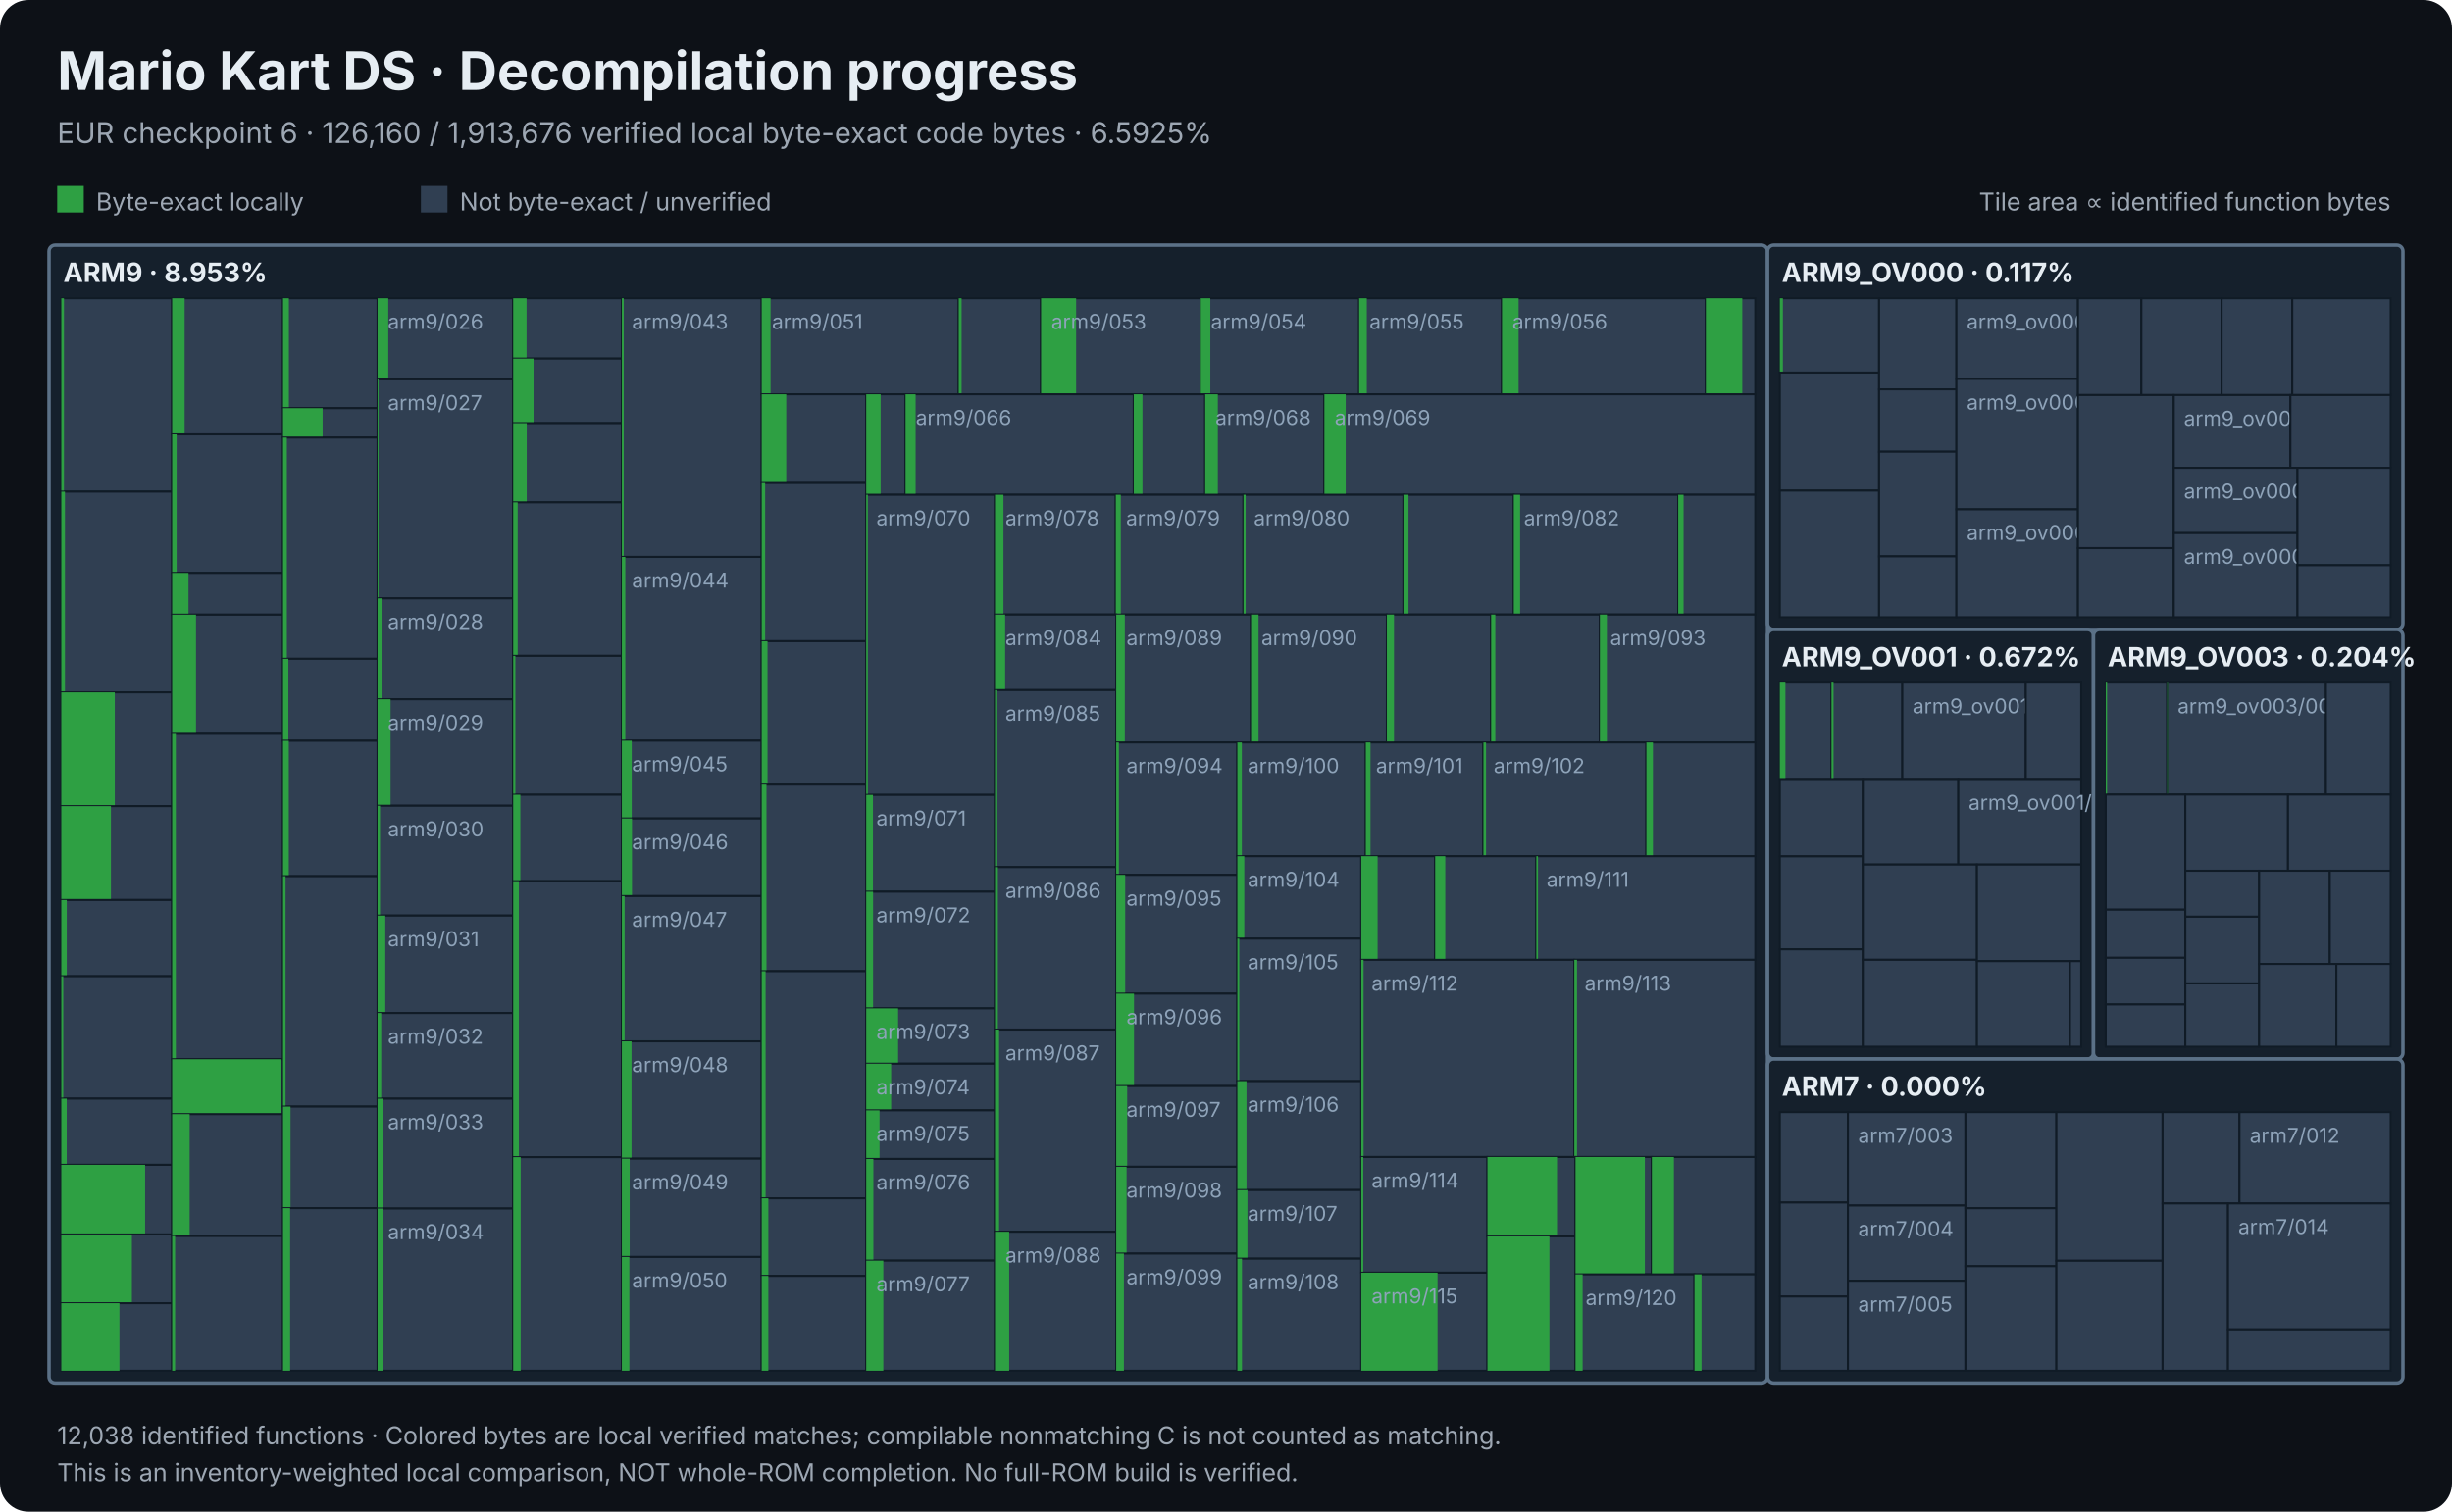
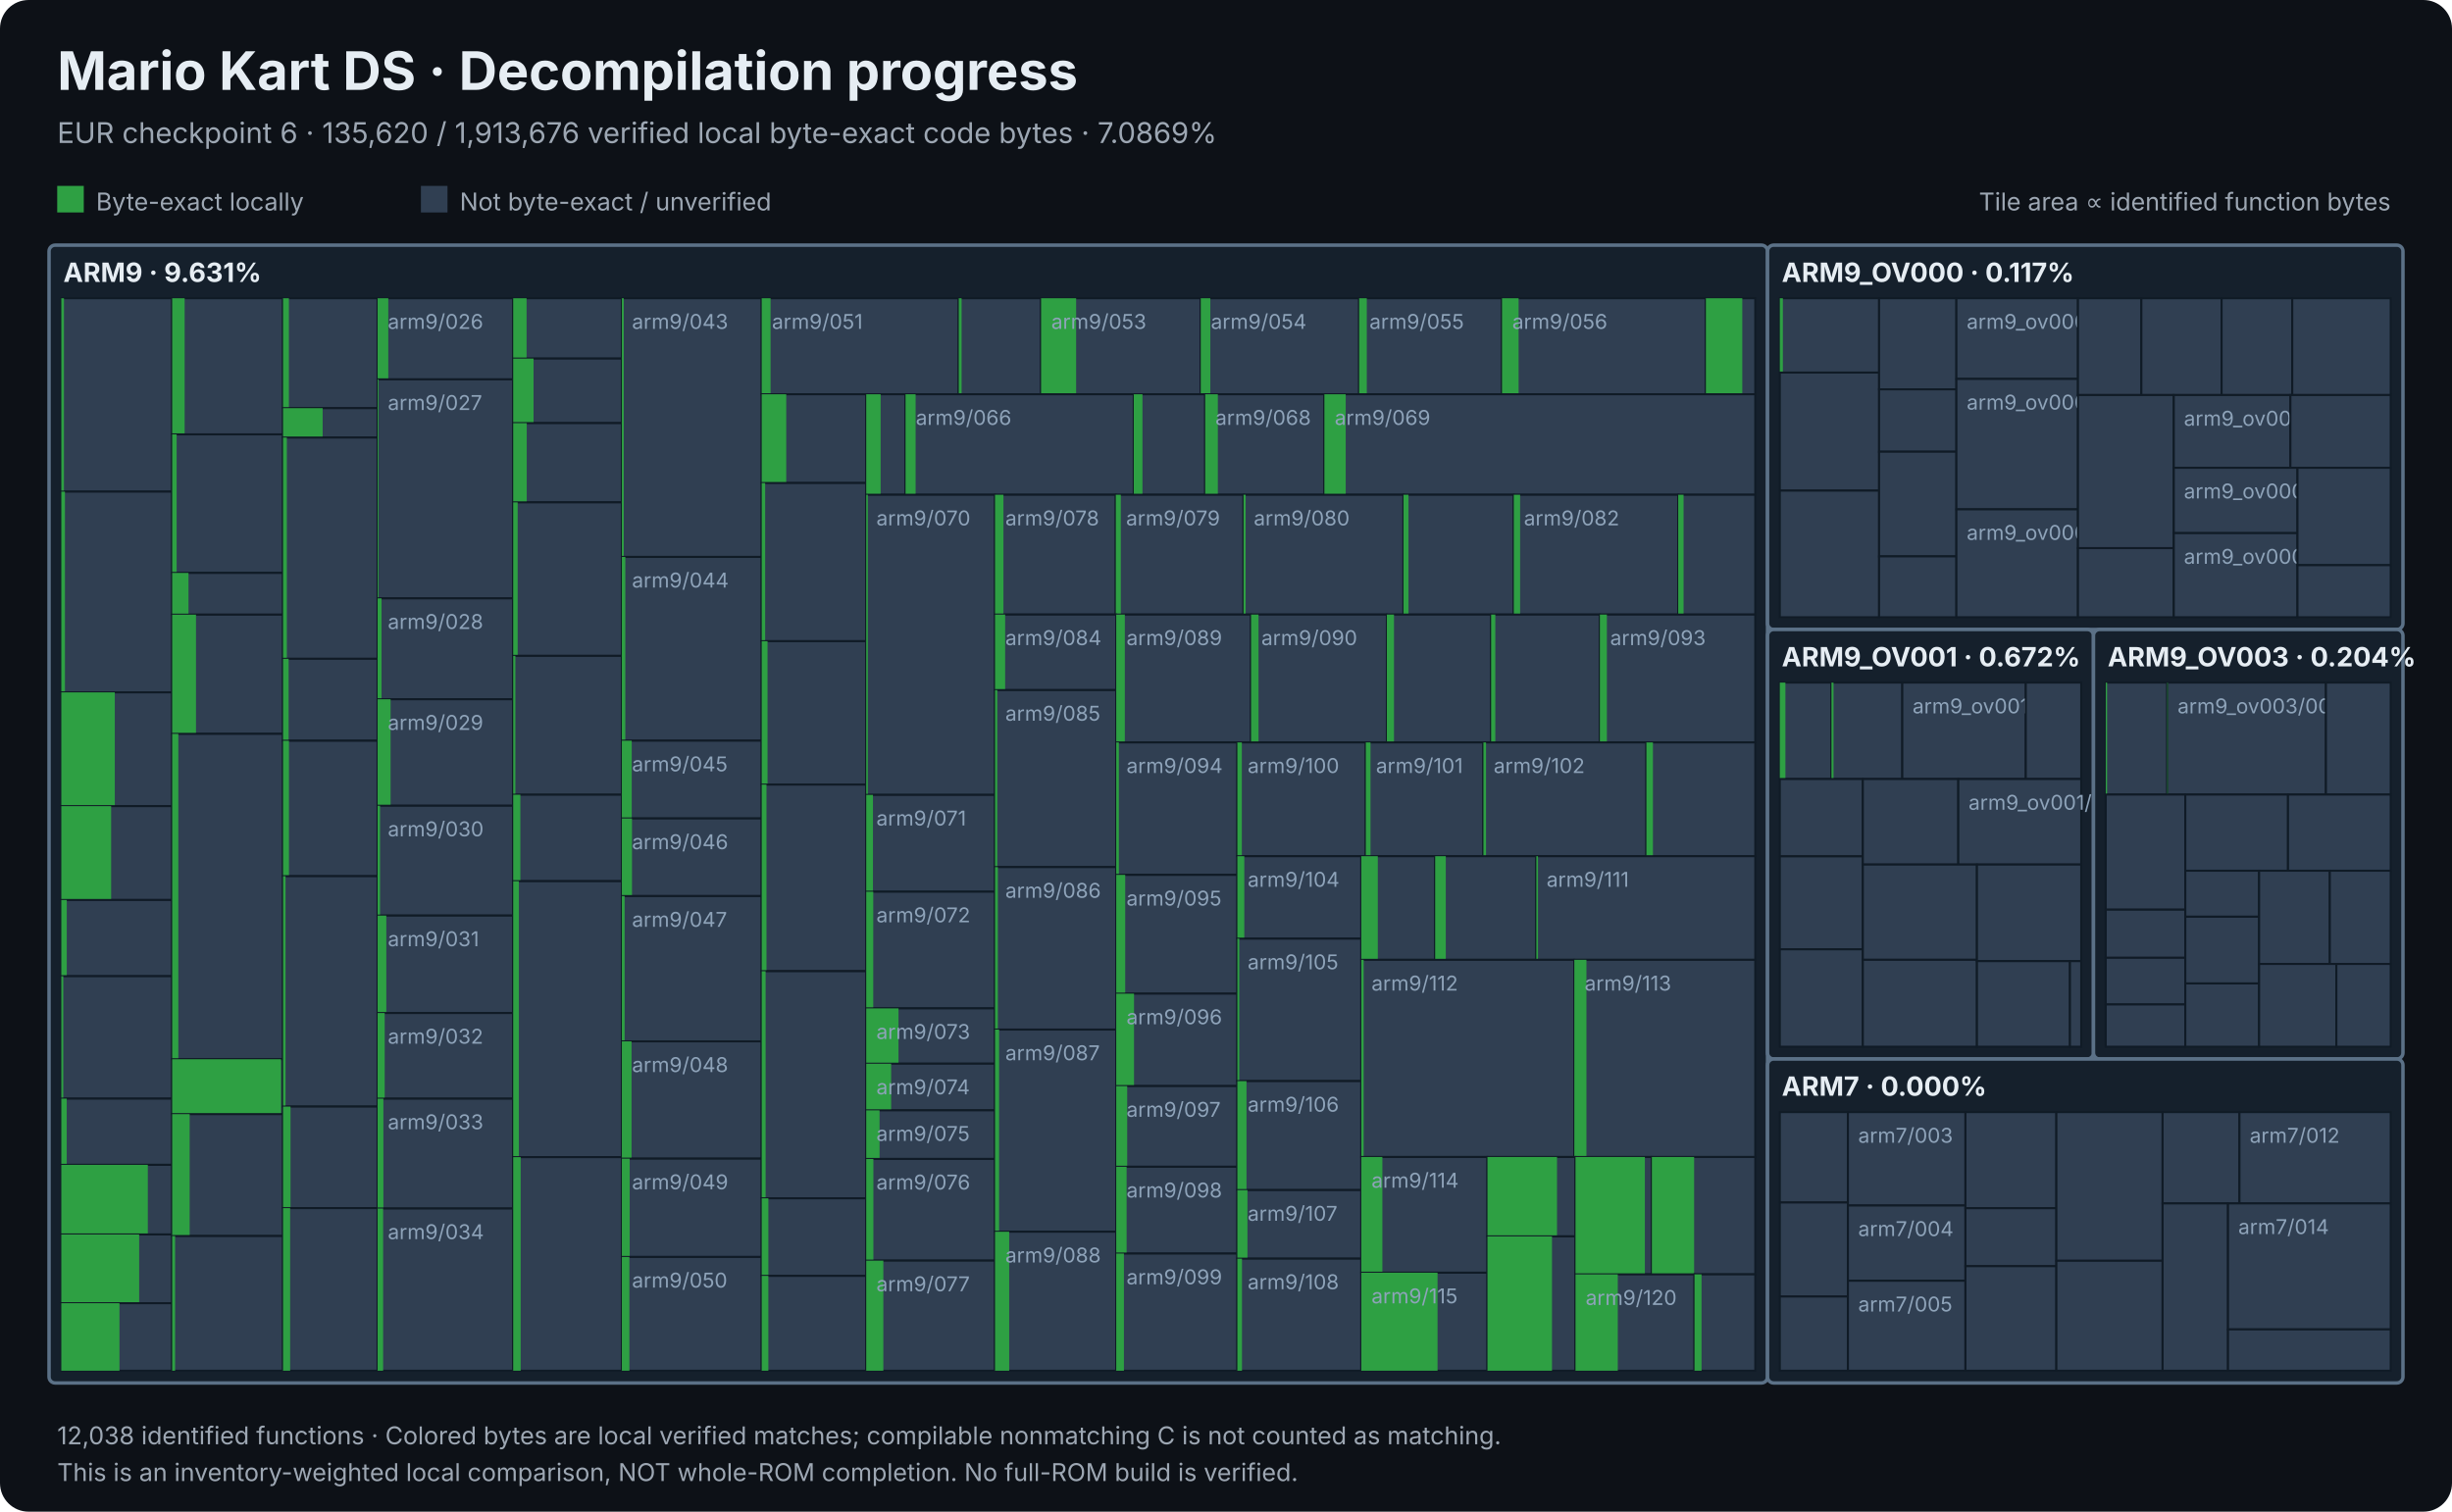
<svg xmlns="http://www.w3.org/2000/svg" viewBox="0 0 1200 740" width="1200" height="740" role="img" aria-label="Mario Kart DS local decompilation progress treemap">
  <rect width="1200" height="740" rx="14" fill="#0d1117" />
  <style>text{font-family:Inter,Segoe UI,Arial,sans-serif}.heading{fill:#e6edf3;font-weight:700}.light{fill:#9da7b3}.module{fill:#e6edf3;font-weight:700}.tile{fill:#8ea3b9;font-size:10px;pointer-events:none}</style>
  <text x="28" y="44" class="heading" font-size="26">Mario Kart DS · Decompilation progress</text>
-   <text x="28" y="70" class="light" font-size="14">EUR checkpoint 6 · 126,160 / 1,913,676 verified local byte-exact code bytes · 6.5925%</text>
+   <text x="28" y="70" class="light" font-size="14">EUR checkpoint 6 · 135,620 / 1,913,676 verified local byte-exact code bytes · 7.0869%</text>
  <rect x="28" y="91" width="13" height="13" fill="#2ea043" />
  <text x="47" y="103" class="light" font-size="12">Byte-exact locally</text>
  <rect x="206" y="91" width="13" height="13" fill="#303f52" />
  <text x="225" y="103" class="light" font-size="12">Not byte-exact / unverified</text>
  <text x="1170" y="103" text-anchor="end" class="light" font-size="12">Tile area ∝ identified function bytes</text>
  <rect x="24.00" y="120.00" width="841.03" height="557.00" rx="3" fill="#15202c" stroke="#5b7187" stroke-width="1.7" />
  <rect x="30.00" y="146.00" width="54.26" height="94.67" fill="#303f52" stroke="#101b26" stroke-width="1" />
  <rect x="30.00" y="146.00" width="1.303" height="94.67" fill="#2ea043" />
  <rect x="30.00" y="240.67" width="54.26" height="98.25" fill="#303f52" stroke="#101b26" stroke-width="1" />
  <rect x="30.00" y="240.67" width="1.788" height="98.25" fill="#2ea043" />
  <rect x="30.00" y="338.93" width="54.26" height="55.70" fill="#303f52" stroke="#101b26" stroke-width="1" />
  <rect x="30.00" y="338.93" width="26.177" height="55.70" fill="#2ea043" />
  <rect x="30.00" y="394.62" width="54.26" height="45.95" fill="#303f52" stroke="#101b26" stroke-width="1" />
-   <rect x="30.00" y="394.62" width="24.287" height="45.95" fill="#2ea043" />
+   <rect x="30.00" y="394.62" width="24.396" height="45.95" fill="#2ea043" />
  <rect x="30.00" y="440.57" width="54.26" height="37.31" fill="#303f52" stroke="#101b26" stroke-width="1" />
  <rect x="30.00" y="440.57" width="2.672" height="37.31" fill="#2ea043" />
  <rect x="30.00" y="477.88" width="54.26" height="59.93" fill="#303f52" stroke="#101b26" stroke-width="1" />
  <rect x="30.00" y="477.88" width="0.977" height="59.93" fill="#2ea043" />
  <rect x="30.00" y="537.81" width="54.26" height="32.41" fill="#303f52" stroke="#101b26" stroke-width="1" />
  <rect x="30.00" y="537.81" width="2.653" height="32.41" fill="#2ea043" />
  <rect x="30.00" y="570.22" width="54.26" height="34.08" fill="#303f52" stroke="#101b26" stroke-width="1" />
-   <rect x="30.00" y="570.22" width="41.021" height="34.08" fill="#2ea043" />
+   <rect x="30.00" y="570.22" width="42.338" height="34.08" fill="#2ea043" />
  <rect x="30.00" y="604.30" width="54.26" height="33.65" fill="#303f52" stroke="#101b26" stroke-width="1" />
-   <rect x="30.00" y="604.30" width="34.554" height="33.65" fill="#2ea043" />
+   <rect x="30.00" y="604.30" width="38.109" height="33.65" fill="#2ea043" />
  <rect x="30.00" y="637.95" width="54.26" height="33.05" fill="#303f52" stroke="#101b26" stroke-width="1" />
  <rect x="30.00" y="637.95" width="28.467" height="33.05" fill="#2ea043" />
  <rect x="84.26" y="146.00" width="54.26" height="66.64" fill="#303f52" stroke="#101b26" stroke-width="1" />
  <rect x="84.26" y="146.00" width="6.096" height="66.64" fill="#2ea043" />
  <rect x="84.26" y="212.64" width="54.26" height="67.81" fill="#303f52" stroke="#101b26" stroke-width="1" />
  <rect x="84.26" y="212.64" width="2.187" height="67.81" fill="#2ea043" />
  <rect x="84.26" y="280.45" width="54.26" height="20.44" fill="#303f52" stroke="#101b26" stroke-width="1" />
  <rect x="84.26" y="280.45" width="7.987" height="20.44" fill="#2ea043" />
  <rect x="84.26" y="300.89" width="54.26" height="58.35" fill="#303f52" stroke="#101b26" stroke-width="1" />
  <rect x="84.26" y="300.89" width="11.660" height="58.35" fill="#2ea043" />
  <rect x="84.26" y="359.24" width="54.26" height="159.28" fill="#303f52" stroke="#101b26" stroke-width="1" />
-   <rect x="84.26" y="359.24" width="1.792" height="159.28" fill="#2ea043" />
+   <rect x="84.26" y="359.24" width="3.020" height="159.28" fill="#2ea043" />
  <rect x="84.26" y="518.52" width="54.26" height="26.87" fill="#303f52" stroke="#101b26" stroke-width="1" />
-   <rect x="84.26" y="518.52" width="53.012" height="26.87" fill="#2ea043" />
+   <rect x="84.26" y="518.52" width="53.291" height="26.87" fill="#2ea043" />
  <rect x="84.26" y="545.39" width="54.26" height="59.68" fill="#303f52" stroke="#101b26" stroke-width="1" />
  <rect x="84.26" y="545.39" width="8.560" height="59.68" fill="#2ea043" />
  <rect x="84.26" y="605.07" width="54.26" height="65.93" fill="#303f52" stroke="#101b26" stroke-width="1" />
  <rect x="84.26" y="605.07" width="1.436" height="65.93" fill="#2ea043" />
  <rect x="138.52" y="146.00" width="46.28" height="53.80" fill="#303f52" stroke="#101b26" stroke-width="1" />
  <rect x="138.52" y="146.00" width="2.861" height="53.80" fill="#2ea043" />
  <rect x="138.52" y="199.80" width="46.28" height="14.40" fill="#303f52" stroke="#101b26" stroke-width="1" />
  <rect x="138.52" y="199.80" width="19.378" height="14.40" fill="#2ea043" />
  <rect x="138.52" y="214.20" width="46.28" height="108.30" fill="#303f52" stroke="#101b26" stroke-width="1" />
  <rect x="138.52" y="214.20" width="1.864" height="108.30" fill="#2ea043" />
  <rect x="138.52" y="322.50" width="46.28" height="40.12" fill="#303f52" stroke="#101b26" stroke-width="1" />
-   <rect x="138.52" y="322.50" width="2.609" height="40.12" fill="#2ea043" />
+   <rect x="138.52" y="322.50" width="2.733" height="40.12" fill="#2ea043" />
  <rect x="138.52" y="362.62" width="46.28" height="66.30" fill="#303f52" stroke="#101b26" stroke-width="1" />
-   <rect x="138.52" y="362.62" width="2.819" height="66.30" fill="#2ea043" />
+   <rect x="138.52" y="362.62" width="2.894" height="66.30" fill="#2ea043" />
  <rect x="138.52" y="428.92" width="46.28" height="112.77" fill="#303f52" stroke="#101b26" stroke-width="1" />
  <rect x="138.52" y="428.92" width="1.227" height="112.77" fill="#2ea043" />
  <rect x="138.52" y="541.70" width="46.28" height="49.72" fill="#303f52" stroke="#101b26" stroke-width="1" />
  <rect x="138.52" y="541.70" width="3.659" height="49.72" fill="#2ea043" />
  <rect x="138.52" y="591.41" width="46.28" height="79.59" fill="#303f52" stroke="#101b26" stroke-width="1" />
  <rect x="138.52" y="591.41" width="3.476" height="79.59" fill="#2ea043" />
  <rect x="184.80" y="146.00" width="66.35" height="39.71" fill="#303f52" stroke="#101b26" stroke-width="1" />
  <rect x="184.80" y="146.00" width="5.225" height="39.71" fill="#2ea043" />
  <text x="189.8" y="161.0" class="tile">arm9/026</text>
  <rect x="184.80" y="185.71" width="66.35" height="107.21" fill="#303f52" stroke="#101b26" stroke-width="1" />
  <rect x="184.80" y="185.71" width="0.442" height="107.21" fill="#2ea043" />
  <text x="189.8" y="200.7" class="tile">arm9/027</text>
  <rect x="184.80" y="292.92" width="66.35" height="49.38" fill="#303f52" stroke="#101b26" stroke-width="1" />
  <rect x="184.80" y="292.92" width="1.930" height="49.38" fill="#2ea043" />
  <text x="189.8" y="307.9" class="tile">arm9/028</text>
  <rect x="184.80" y="342.31" width="66.35" height="52.12" fill="#303f52" stroke="#101b26" stroke-width="1" />
  <rect x="184.80" y="342.31" width="6.347" height="52.12" fill="#2ea043" />
  <text x="189.8" y="357.3" class="tile">arm9/029</text>
  <rect x="184.80" y="394.43" width="66.35" height="53.78" fill="#303f52" stroke="#101b26" stroke-width="1" />
  <rect x="184.80" y="394.43" width="1.193" height="53.78" fill="#2ea043" />
  <text x="189.8" y="409.4" class="tile">arm9/030</text>
  <rect x="184.80" y="448.21" width="66.35" height="47.69" fill="#303f52" stroke="#101b26" stroke-width="1" />
-   <rect x="184.80" y="448.21" width="3.763" height="47.69" fill="#2ea043" />
+   <rect x="184.80" y="448.21" width="4.259" height="47.69" fill="#2ea043" />
  <text x="189.8" y="463.2" class="tile">arm9/031</text>
  <rect x="184.80" y="495.90" width="66.35" height="41.94" fill="#303f52" stroke="#101b26" stroke-width="1" />
-   <rect x="184.80" y="495.90" width="1.768" height="41.94" fill="#2ea043" />
+   <rect x="184.80" y="495.90" width="3.462" height="41.94" fill="#2ea043" />
  <text x="189.8" y="510.9" class="tile">arm9/032</text>
  <rect x="184.80" y="537.83" width="66.35" height="53.77" fill="#303f52" stroke="#101b26" stroke-width="1" />
  <rect x="184.80" y="537.83" width="2.828" height="53.77" fill="#2ea043" />
  <text x="189.8" y="552.8" class="tile">arm9/033</text>
  <rect x="184.80" y="591.60" width="66.35" height="79.40" fill="#303f52" stroke="#101b26" stroke-width="1" />
  <rect x="184.80" y="591.60" width="2.699" height="79.40" fill="#2ea043" />
  <text x="189.8" y="606.6" class="tile">arm9/034</text>
  <rect x="251.16" y="146.00" width="53.18" height="29.53" fill="#303f52" stroke="#101b26" stroke-width="1" />
  <rect x="251.16" y="146.00" width="6.540" height="29.53" fill="#2ea043" />
  <rect x="251.16" y="175.53" width="53.18" height="31.60" fill="#303f52" stroke="#101b26" stroke-width="1" />
  <rect x="251.16" y="175.53" width="9.959" height="31.60" fill="#2ea043" />
  <rect x="251.16" y="207.13" width="53.18" height="38.79" fill="#303f52" stroke="#101b26" stroke-width="1" />
  <rect x="251.16" y="207.13" width="6.618" height="38.79" fill="#2ea043" />
  <rect x="251.16" y="245.92" width="53.18" height="75.14" fill="#303f52" stroke="#101b26" stroke-width="1" />
  <rect x="251.16" y="245.92" width="2.189" height="75.14" fill="#2ea043" />
  <rect x="251.16" y="321.06" width="53.18" height="67.98" fill="#303f52" stroke="#101b26" stroke-width="1" />
  <rect x="251.16" y="321.06" width="1.063" height="67.98" fill="#2ea043" />
  <rect x="251.16" y="389.04" width="53.18" height="42.31" fill="#303f52" stroke="#101b26" stroke-width="1" />
  <rect x="251.16" y="389.04" width="3.504" height="42.31" fill="#2ea043" />
  <rect x="251.16" y="431.36" width="53.18" height="135.10" fill="#303f52" stroke="#101b26" stroke-width="1" />
  <rect x="251.16" y="431.36" width="2.776" height="135.10" fill="#2ea043" />
  <rect x="251.16" y="566.45" width="53.18" height="104.55" fill="#303f52" stroke="#101b26" stroke-width="1" />
  <rect x="251.16" y="566.45" width="3.659" height="104.55" fill="#2ea043" />
  <rect x="304.34" y="146.00" width="68.42" height="126.63" fill="#303f52" stroke="#101b26" stroke-width="1" />
  <rect x="304.34" y="146.00" width="0.925" height="126.63" fill="#2ea043" />
  <text x="309.3" y="161.0" class="tile">arm9/043</text>
  <rect x="304.34" y="272.63" width="68.42" height="89.96" fill="#303f52" stroke="#101b26" stroke-width="1" />
  <rect x="304.34" y="272.63" width="1.690" height="89.96" fill="#2ea043" />
  <text x="309.3" y="287.6" class="tile">arm9/044</text>
  <rect x="304.34" y="362.58" width="68.42" height="38.08" fill="#303f52" stroke="#101b26" stroke-width="1" />
  <rect x="304.34" y="362.58" width="4.827" height="38.08" fill="#2ea043" />
  <text x="309.3" y="377.6" class="tile">arm9/045</text>
  <rect x="304.34" y="400.66" width="68.42" height="37.99" fill="#303f52" stroke="#101b26" stroke-width="1" />
  <rect x="304.34" y="400.66" width="4.953" height="37.99" fill="#2ea043" />
  <text x="309.3" y="415.7" class="tile">arm9/046</text>
  <rect x="304.34" y="438.65" width="68.42" height="71.12" fill="#303f52" stroke="#101b26" stroke-width="1" />
  <rect x="304.34" y="438.65" width="1.349" height="71.12" fill="#2ea043" />
  <text x="309.3" y="453.7" class="tile">arm9/047</text>
  <rect x="304.34" y="509.77" width="68.42" height="57.42" fill="#303f52" stroke="#101b26" stroke-width="1" />
  <rect x="304.34" y="509.77" width="4.731" height="57.42" fill="#2ea043" />
  <text x="309.3" y="524.8" class="tile">arm9/048</text>
  <rect x="304.34" y="567.19" width="68.42" height="48.12" fill="#303f52" stroke="#101b26" stroke-width="1" />
  <rect x="304.34" y="567.19" width="3.833" height="48.12" fill="#2ea043" />
  <text x="309.3" y="582.2" class="tile">arm9/049</text>
  <rect x="304.34" y="615.31" width="68.42" height="55.69" fill="#303f52" stroke="#101b26" stroke-width="1" />
  <rect x="304.34" y="615.31" width="3.681" height="55.69" fill="#2ea043" />
  <text x="309.3" y="630.3" class="tile">arm9/050</text>
  <rect x="372.77" y="146.00" width="96.43" height="47.00" fill="#303f52" stroke="#101b26" stroke-width="1" />
  <rect x="372.77" y="146.00" width="4.348" height="47.00" fill="#2ea043" />
  <text x="377.8" y="161.0" class="tile">arm9/051</text>
  <rect x="469.20" y="146.00" width="40.30" height="47.00" fill="#303f52" stroke="#101b26" stroke-width="1" />
  <rect x="469.20" y="146.00" width="1.405" height="47.00" fill="#2ea043" />
  <rect x="509.50" y="146.00" width="78.14" height="47.00" fill="#303f52" stroke="#101b26" stroke-width="1" />
  <rect x="509.50" y="146.00" width="17.155" height="47.00" fill="#2ea043" />
  <text x="514.5" y="161.0" class="tile">arm9/053</text>
  <rect x="587.64" y="146.00" width="77.53" height="47.00" fill="#303f52" stroke="#101b26" stroke-width="1" />
  <rect x="587.64" y="146.00" width="4.693" height="47.00" fill="#2ea043" />
  <text x="592.6" y="161.0" class="tile">arm9/054</text>
  <rect x="665.16" y="146.00" width="69.92" height="47.00" fill="#303f52" stroke="#101b26" stroke-width="1" />
  <rect x="665.16" y="146.00" width="3.738" height="47.00" fill="#2ea043" />
  <text x="670.2" y="161.0" class="tile">arm9/055</text>
  <rect x="735.08" y="146.00" width="99.77" height="47.00" fill="#303f52" stroke="#101b26" stroke-width="1" />
  <rect x="735.08" y="146.00" width="8.113" height="47.00" fill="#2ea043" />
  <text x="740.1" y="161.0" class="tile">arm9/056</text>
  <rect x="834.85" y="146.00" width="24.18" height="47.00" fill="#303f52" stroke="#101b26" stroke-width="1" />
  <rect x="834.85" y="146.00" width="17.817" height="47.00" fill="#2ea043" />
  <rect x="372.77" y="193.00" width="51.16" height="43.45" fill="#303f52" stroke="#101b26" stroke-width="1" />
  <rect x="372.77" y="193.00" width="12.017" height="43.45" fill="#2ea043" />
  <rect x="372.77" y="236.45" width="51.16" height="77.43" fill="#303f52" stroke="#101b26" stroke-width="1" />
  <rect x="372.77" y="236.45" width="1.698" height="77.43" fill="#2ea043" />
  <rect x="372.77" y="313.88" width="51.16" height="70.22" fill="#303f52" stroke="#101b26" stroke-width="1" />
  <rect x="372.77" y="313.88" width="2.857" height="70.22" fill="#2ea043" />
  <rect x="372.77" y="384.09" width="51.16" height="91.33" fill="#303f52" stroke="#101b26" stroke-width="1" />
  <rect x="372.77" y="384.09" width="2.347" height="91.33" fill="#2ea043" />
  <rect x="372.77" y="475.43" width="51.16" height="111.18" fill="#303f52" stroke="#101b26" stroke-width="1" />
  <rect x="372.77" y="475.43" width="1.917" height="111.18" fill="#2ea043" />
  <rect x="372.77" y="586.61" width="51.16" height="37.96" fill="#303f52" stroke="#101b26" stroke-width="1" />
  <rect x="372.77" y="586.61" width="3.266" height="37.96" fill="#2ea043" />
  <rect x="372.77" y="624.57" width="51.16" height="46.43" fill="#303f52" stroke="#101b26" stroke-width="1" />
  <rect x="372.77" y="624.57" width="3.261" height="46.43" fill="#2ea043" />
  <rect x="423.93" y="193.00" width="19.24" height="49.20" fill="#303f52" stroke="#101b26" stroke-width="1" />
  <rect x="423.93" y="193.00" width="7.054" height="49.20" fill="#2ea043" />
  <rect x="443.17" y="193.00" width="111.70" height="49.20" fill="#303f52" stroke="#101b26" stroke-width="1" />
  <rect x="443.17" y="193.00" width="4.926" height="49.20" fill="#2ea043" />
  <text x="448.2" y="208.0" class="tile">arm9/066</text>
  <rect x="554.87" y="193.00" width="34.95" height="49.20" fill="#303f52" stroke="#101b26" stroke-width="1" />
  <rect x="554.87" y="193.00" width="4.243" height="49.20" fill="#2ea043" />
  <rect x="589.82" y="193.00" width="58.33" height="49.20" fill="#303f52" stroke="#101b26" stroke-width="1" />
  <rect x="589.82" y="193.00" width="6.180" height="49.20" fill="#2ea043" />
  <text x="594.8" y="208.0" class="tile">arm9/068</text>
  <rect x="648.15" y="193.00" width="210.88" height="49.20" fill="#303f52" stroke="#101b26" stroke-width="1" />
  <rect x="648.15" y="193.00" width="10.435" height="49.20" fill="#2ea043" />
  <text x="653.2" y="208.0" class="tile">arm9/069</text>
  <rect x="423.93" y="242.20" width="63.03" height="146.92" fill="#303f52" stroke="#101b26" stroke-width="1" />
  <rect x="423.93" y="242.20" width="0.789" height="146.92" fill="#2ea043" />
  <text x="428.9" y="257.2" class="tile">arm9/070</text>
  <rect x="423.93" y="389.12" width="63.03" height="47.39" fill="#303f52" stroke="#101b26" stroke-width="1" />
  <rect x="423.93" y="389.12" width="3.287" height="47.39" fill="#2ea043" />
  <text x="428.9" y="404.1" class="tile">arm9/071</text>
  <rect x="423.93" y="436.51" width="63.03" height="57.12" fill="#303f52" stroke="#101b26" stroke-width="1" />
-   <rect x="423.93" y="436.51" width="3.349" height="57.12" fill="#2ea043" />
+   <rect x="423.93" y="436.51" width="3.436" height="57.12" fill="#2ea043" />
  <text x="428.9" y="451.5" class="tile">arm9/072</text>
  <rect x="423.93" y="493.63" width="63.03" height="27.06" fill="#303f52" stroke="#101b26" stroke-width="1" />
-   <rect x="423.93" y="493.63" width="15.609" height="27.06" fill="#2ea043" />
+   <rect x="423.93" y="493.63" width="15.793" height="27.06" fill="#2ea043" />
  <text x="428.9" y="508.6" class="tile">arm9/073</text>
  <rect x="423.93" y="520.70" width="63.03" height="22.84" fill="#303f52" stroke="#101b26" stroke-width="1" />
  <rect x="423.93" y="520.70" width="12.192" height="22.84" fill="#2ea043" />
  <text x="428.9" y="535.7" class="tile">arm9/074</text>
  <rect x="423.93" y="543.54" width="63.03" height="23.80" fill="#303f52" stroke="#101b26" stroke-width="1" />
  <rect x="423.93" y="543.54" width="6.518" height="23.80" fill="#2ea043" />
  <text x="428.9" y="558.5" class="tile">arm9/075</text>
  <rect x="423.93" y="567.34" width="63.03" height="49.77" fill="#303f52" stroke="#101b26" stroke-width="1" />
  <rect x="423.93" y="567.34" width="3.505" height="49.77" fill="#2ea043" />
  <text x="428.9" y="582.3" class="tile">arm9/076</text>
  <rect x="423.93" y="617.11" width="63.03" height="53.89" fill="#303f52" stroke="#101b26" stroke-width="1" />
  <rect x="423.93" y="617.11" width="8.371" height="53.89" fill="#2ea043" />
  <text x="428.9" y="632.1" class="tile">arm9/077</text>
  <rect x="486.96" y="242.20" width="59.11" height="58.65" fill="#303f52" stroke="#101b26" stroke-width="1" />
  <rect x="486.96" y="242.20" width="4.122" height="58.65" fill="#2ea043" />
  <text x="492.0" y="257.2" class="tile">arm9/078</text>
  <rect x="546.07" y="242.20" width="62.50" height="58.65" fill="#303f52" stroke="#101b26" stroke-width="1" />
  <rect x="546.07" y="242.20" width="2.443" height="58.65" fill="#2ea043" />
  <text x="551.1" y="257.2" class="tile">arm9/079</text>
  <rect x="608.57" y="242.20" width="78.28" height="58.65" fill="#303f52" stroke="#101b26" stroke-width="1" />
  <rect x="608.57" y="242.20" width="1.041" height="58.65" fill="#2ea043" />
  <text x="613.6" y="257.2" class="tile">arm9/080</text>
  <rect x="686.85" y="242.20" width="54.00" height="58.65" fill="#303f52" stroke="#101b26" stroke-width="1" />
  <rect x="686.85" y="242.20" width="2.465" height="58.65" fill="#2ea043" />
  <rect x="740.84" y="242.20" width="80.48" height="58.65" fill="#303f52" stroke="#101b26" stroke-width="1" />
  <rect x="740.84" y="242.20" width="3.102" height="58.65" fill="#2ea043" />
  <text x="745.8" y="257.2" class="tile">arm9/082</text>
  <rect x="821.32" y="242.20" width="37.71" height="58.65" fill="#303f52" stroke="#101b26" stroke-width="1" />
  <rect x="821.32" y="242.20" width="2.613" height="58.65" fill="#2ea043" />
  <rect x="486.96" y="300.85" width="59.32" height="36.97" fill="#303f52" stroke="#101b26" stroke-width="1" />
  <rect x="486.96" y="300.85" width="4.954" height="36.97" fill="#2ea043" />
  <text x="492.0" y="315.8" class="tile">arm9/084</text>
  <rect x="486.96" y="337.82" width="59.32" height="86.64" fill="#303f52" stroke="#101b26" stroke-width="1" />
  <rect x="486.96" y="337.82" width="1.122" height="86.64" fill="#2ea043" />
  <text x="492.0" y="352.8" class="tile">arm9/085</text>
  <rect x="486.96" y="424.47" width="59.32" height="79.53" fill="#303f52" stroke="#101b26" stroke-width="1" />
  <rect x="486.96" y="424.47" width="1.394" height="79.53" fill="#2ea043" />
  <text x="492.0" y="439.5" class="tile">arm9/086</text>
  <rect x="486.96" y="504.00" width="59.32" height="98.96" fill="#303f52" stroke="#101b26" stroke-width="1" />
  <rect x="486.96" y="504.00" width="1.996" height="98.96" fill="#2ea043" />
  <text x="492.0" y="519.0" class="tile">arm9/087</text>
  <rect x="486.96" y="602.96" width="59.32" height="68.04" fill="#303f52" stroke="#101b26" stroke-width="1" />
  <rect x="486.96" y="602.96" width="6.941" height="68.04" fill="#2ea043" />
  <text x="492.0" y="618.0" class="tile">arm9/088</text>
  <rect x="546.28" y="300.85" width="65.98" height="62.59" fill="#303f52" stroke="#101b26" stroke-width="1" />
  <rect x="546.28" y="300.85" width="4.201" height="62.59" fill="#2ea043" />
  <text x="551.3" y="315.8" class="tile">arm9/089</text>
  <rect x="612.26" y="300.85" width="66.47" height="62.59" fill="#303f52" stroke="#101b26" stroke-width="1" />
  <rect x="612.26" y="300.85" width="3.663" height="62.59" fill="#2ea043" />
  <text x="617.3" y="315.8" class="tile">arm9/090</text>
  <rect x="678.73" y="300.85" width="51.02" height="62.59" fill="#303f52" stroke="#101b26" stroke-width="1" />
  <rect x="678.73" y="300.85" width="3.484" height="62.59" fill="#2ea043" />
  <rect x="729.75" y="300.85" width="53.24" height="62.59" fill="#303f52" stroke="#101b26" stroke-width="1" />
  <rect x="729.75" y="300.85" width="2.051" height="62.59" fill="#2ea043" />
  <rect x="782.98" y="300.85" width="76.05" height="62.59" fill="#303f52" stroke="#101b26" stroke-width="1" />
  <rect x="782.98" y="300.85" width="3.424" height="62.59" fill="#2ea043" />
  <text x="788.0" y="315.8" class="tile">arm9/093</text>
  <rect x="546.28" y="363.44" width="59.28" height="64.83" fill="#303f52" stroke="#101b26" stroke-width="1" />
  <rect x="546.28" y="363.44" width="1.288" height="64.83" fill="#2ea043" />
  <text x="551.3" y="378.4" class="tile">arm9/094</text>
  <rect x="546.28" y="428.27" width="59.28" height="58.15" fill="#303f52" stroke="#101b26" stroke-width="1" />
  <rect x="546.28" y="428.27" width="4.393" height="58.15" fill="#2ea043" />
  <text x="551.3" y="443.3" class="tile">arm9/095</text>
  <rect x="546.28" y="486.42" width="59.28" height="45.24" fill="#303f52" stroke="#101b26" stroke-width="1" />
  <rect x="546.28" y="486.42" width="8.704" height="45.24" fill="#2ea043" />
  <text x="551.3" y="501.4" class="tile">arm9/096</text>
  <rect x="546.28" y="531.66" width="59.28" height="39.50" fill="#303f52" stroke="#101b26" stroke-width="1" />
  <rect x="546.28" y="531.66" width="5.363" height="39.50" fill="#2ea043" />
  <text x="551.3" y="546.7" class="tile">arm9/097</text>
  <rect x="546.28" y="571.16" width="59.28" height="42.50" fill="#303f52" stroke="#101b26" stroke-width="1" />
  <rect x="546.28" y="571.16" width="5.073" height="42.50" fill="#2ea043" />
  <text x="551.3" y="586.2" class="tile">arm9/098</text>
  <rect x="546.28" y="613.65" width="59.28" height="57.35" fill="#303f52" stroke="#101b26" stroke-width="1" />
  <rect x="546.28" y="613.65" width="3.759" height="57.35" fill="#2ea043" />
  <text x="551.3" y="628.7" class="tile">arm9/099</text>
  <rect x="605.56" y="363.44" width="62.85" height="55.69" fill="#303f52" stroke="#101b26" stroke-width="1" />
  <rect x="605.56" y="363.44" width="2.193" height="55.69" fill="#2ea043" />
  <text x="610.6" y="378.4" class="tile">arm9/100</text>
  <rect x="668.42" y="363.44" width="57.56" height="55.69" fill="#303f52" stroke="#101b26" stroke-width="1" />
  <rect x="668.42" y="363.44" width="2.294" height="55.69" fill="#2ea043" />
  <text x="673.4" y="378.4" class="tile">arm9/101</text>
  <rect x="725.98" y="363.44" width="79.76" height="55.69" fill="#303f52" stroke="#101b26" stroke-width="1" />
  <rect x="725.98" y="363.44" width="1.275" height="55.69" fill="#2ea043" />
  <text x="731.0" y="378.4" class="tile">arm9/102</text>
  <rect x="805.74" y="363.44" width="53.30" height="55.69" fill="#303f52" stroke="#101b26" stroke-width="1" />
  <rect x="805.74" y="363.44" width="3.200" height="55.69" fill="#2ea043" />
  <rect x="605.56" y="419.13" width="60.64" height="40.36" fill="#303f52" stroke="#101b26" stroke-width="1" />
  <rect x="605.56" y="419.13" width="3.397" height="40.36" fill="#2ea043" />
  <text x="610.6" y="434.1" class="tile">arm9/104</text>
  <rect x="605.56" y="459.49" width="60.64" height="69.74" fill="#303f52" stroke="#101b26" stroke-width="1" />
  <rect x="605.56" y="459.49" width="0.938" height="69.74" fill="#2ea043" />
  <text x="610.6" y="474.5" class="tile">arm9/105</text>
  <rect x="605.56" y="529.23" width="60.64" height="53.35" fill="#303f52" stroke="#101b26" stroke-width="1" />
  <rect x="605.56" y="529.23" width="4.473" height="53.35" fill="#2ea043" />
  <text x="610.6" y="544.2" class="tile">arm9/106</text>
  <rect x="605.56" y="582.58" width="60.64" height="33.57" fill="#303f52" stroke="#101b26" stroke-width="1" />
  <rect x="605.56" y="582.58" width="4.938" height="33.57" fill="#2ea043" />
  <text x="610.6" y="597.6" class="tile">arm9/107</text>
  <rect x="605.56" y="616.15" width="60.64" height="54.85" fill="#303f52" stroke="#101b26" stroke-width="1" />
  <rect x="605.56" y="616.15" width="2.260" height="54.85" fill="#2ea043" />
  <text x="610.6" y="631.1" class="tile">arm9/108</text>
  <rect x="666.21" y="419.13" width="36.16" height="50.72" fill="#303f52" stroke="#101b26" stroke-width="1" />
-   <rect x="666.21" y="419.13" width="7.984" height="50.72" fill="#2ea043" />
+   <rect x="666.21" y="419.13" width="8.082" height="50.72" fill="#2ea043" />
  <rect x="702.37" y="419.13" width="49.50" height="50.72" fill="#303f52" stroke="#101b26" stroke-width="1" />
-   <rect x="702.37" y="419.13" width="4.938" height="50.72" fill="#2ea043" />
+   <rect x="702.37" y="419.13" width="5.184" height="50.72" fill="#2ea043" />
  <rect x="751.87" y="419.13" width="107.17" height="50.72" fill="#303f52" stroke="#101b26" stroke-width="1" />
  <rect x="751.87" y="419.13" width="0.811" height="50.72" fill="#2ea043" />
  <text x="756.9" y="434.1" class="tile">arm9/111</text>
  <rect x="666.21" y="469.86" width="104.26" height="96.52" fill="#303f52" stroke="#101b26" stroke-width="1" />
-   <rect x="666.21" y="469.86" width="1.110" height="96.52" fill="#2ea043" />
+   <rect x="666.21" y="469.86" width="1.162" height="96.52" fill="#2ea043" />
  <text x="671.2" y="484.9" class="tile">arm9/112</text>
  <rect x="770.47" y="469.86" width="88.56" height="96.52" fill="#303f52" stroke="#101b26" stroke-width="1" />
-   <rect x="770.47" y="469.86" width="1.304" height="96.52" fill="#2ea043" />
+   <rect x="770.47" y="469.86" width="5.926" height="96.52" fill="#2ea043" />
  <text x="775.5" y="484.9" class="tile">arm9/113</text>
  <rect x="666.21" y="566.38" width="61.76" height="56.64" fill="#303f52" stroke="#101b26" stroke-width="1" />
-   <rect x="666.21" y="566.38" width="0.968" height="56.64" fill="#2ea043" />
+   <rect x="666.21" y="566.38" width="10.319" height="56.64" fill="#2ea043" />
  <text x="671.2" y="581.4" class="tile">arm9/114</text>
  <rect x="666.21" y="623.02" width="61.76" height="47.98" fill="#303f52" stroke="#101b26" stroke-width="1" />
  <rect x="666.21" y="623.02" width="37.320" height="47.98" fill="#2ea043" />
  <text x="671.2" y="638.0" class="tile">arm9/115</text>
  <rect x="727.96" y="566.38" width="43.08" height="38.85" fill="#303f52" stroke="#101b26" stroke-width="1" />
  <rect x="727.96" y="566.38" width="34.036" height="38.85" fill="#2ea043" />
  <rect x="727.96" y="605.23" width="43.08" height="65.77" fill="#303f52" stroke="#101b26" stroke-width="1" />
-   <rect x="727.96" y="605.23" width="30.332" height="65.77" fill="#2ea043" />
+   <rect x="727.96" y="605.23" width="31.582" height="65.77" fill="#2ea043" />
  <rect x="771.05" y="566.38" width="37.37" height="57.45" fill="#303f52" stroke="#101b26" stroke-width="1" />
  <rect x="771.05" y="566.38" width="33.946" height="57.45" fill="#2ea043" />
  <rect x="808.42" y="566.38" width="50.62" height="57.45" fill="#303f52" stroke="#101b26" stroke-width="1" />
-   <rect x="808.42" y="566.38" width="10.780" height="57.45" fill="#2ea043" />
+   <rect x="808.42" y="566.38" width="20.671" height="57.45" fill="#2ea043" />
  <rect x="771.05" y="623.83" width="58.23" height="47.17" fill="#303f52" stroke="#101b26" stroke-width="1" />
-   <rect x="771.05" y="623.83" width="3.487" height="47.17" fill="#2ea043" />
+   <rect x="771.05" y="623.83" width="20.685" height="47.17" fill="#2ea043" />
  <text x="776.0" y="638.8" class="tile">arm9/120</text>
  <rect x="829.28" y="623.83" width="29.76" height="47.17" fill="#303f52" stroke="#101b26" stroke-width="1" />
  <rect x="829.28" y="623.83" width="3.447" height="47.17" fill="#2ea043" />
-   <text x="31.0" y="138.0" class="module" font-size="13">ARM9 · 8.953%</text>
+   <text x="31.0" y="138.0" class="module" font-size="13">ARM9 · 9.631%</text>
  <rect x="865.03" y="120.00" width="310.97" height="188.15" rx="3" fill="#15202c" stroke="#5b7187" stroke-width="1.7" />
  <rect x="871.03" y="146.00" width="48.58" height="36.39" fill="#303f52" stroke="#101b26" stroke-width="1" />
  <rect x="871.03" y="146.00" width="1.500" height="36.39" fill="#2ea043" />
  <rect x="871.03" y="182.39" width="48.58" height="57.78" fill="#303f52" stroke="#101b26" stroke-width="1" />
  <rect x="871.03" y="240.17" width="48.58" height="61.99" fill="#303f52" stroke="#101b26" stroke-width="1" />
  <rect x="919.62" y="146.00" width="37.84" height="44.59" fill="#303f52" stroke="#101b26" stroke-width="1" />
  <rect x="919.62" y="190.59" width="37.84" height="30.53" fill="#303f52" stroke="#101b26" stroke-width="1" />
  <rect x="919.62" y="221.12" width="37.84" height="51.24" fill="#303f52" stroke="#101b26" stroke-width="1" />
  <rect x="919.62" y="272.36" width="37.84" height="29.80" fill="#303f52" stroke="#101b26" stroke-width="1" />
  <rect x="957.45" y="146.00" width="59.50" height="39.50" fill="#303f52" stroke="#101b26" stroke-width="1" />
  <text x="962.5" y="161.0" class="tile">arm9_ov000/007</text>
  <rect x="957.45" y="185.50" width="59.50" height="63.84" fill="#303f52" stroke="#101b26" stroke-width="1" />
  <text x="962.5" y="200.5" class="tile">arm9_ov000/008</text>
  <rect x="957.45" y="249.34" width="59.50" height="52.81" fill="#303f52" stroke="#101b26" stroke-width="1" />
  <text x="962.5" y="264.3" class="tile">arm9_ov000/009</text>
  <rect x="1016.95" y="146.00" width="31.01" height="47.38" fill="#303f52" stroke="#101b26" stroke-width="1" />
  <rect x="1047.97" y="146.00" width="39.28" height="47.38" fill="#303f52" stroke="#101b26" stroke-width="1" />
  <rect x="1087.25" y="146.00" width="34.58" height="47.38" fill="#303f52" stroke="#101b26" stroke-width="1" />
  <rect x="1121.83" y="146.00" width="48.17" height="47.38" fill="#303f52" stroke="#101b26" stroke-width="1" />
  <rect x="1016.95" y="193.38" width="46.88" height="74.94" fill="#303f52" stroke="#101b26" stroke-width="1" />
  <rect x="1016.95" y="268.32" width="46.88" height="33.84" fill="#303f52" stroke="#101b26" stroke-width="1" />
  <rect x="1063.84" y="193.38" width="57.08" height="35.62" fill="#303f52" stroke="#101b26" stroke-width="1" />
  <text x="1068.8" y="208.4" class="tile">arm9_ov000/016</text>
  <rect x="1120.92" y="193.38" width="49.08" height="35.62" fill="#303f52" stroke="#101b26" stroke-width="1" />
  <rect x="1063.84" y="229.00" width="60.54" height="31.98" fill="#303f52" stroke="#101b26" stroke-width="1" />
  <text x="1068.8" y="244.0" class="tile">arm9_ov000/018</text>
  <rect x="1063.84" y="260.98" width="60.54" height="41.17" fill="#303f52" stroke="#101b26" stroke-width="1" />
  <text x="1068.8" y="276.0" class="tile">arm9_ov000/019</text>
  <rect x="1124.38" y="229.00" width="45.62" height="47.67" fill="#303f52" stroke="#101b26" stroke-width="1" />
  <rect x="1124.38" y="276.67" width="45.62" height="25.49" fill="#303f52" stroke="#101b26" stroke-width="1" />
  <text x="872.0" y="138.0" class="module" font-size="13">ARM9_OV000 · 0.117%</text>
  <rect x="865.03" y="308.15" width="159.50" height="210.24" rx="3" fill="#15202c" stroke="#5b7187" stroke-width="1.7" />
  <rect x="871.03" y="334.15" width="25.28" height="47.20" fill="#303f52" stroke="#101b26" stroke-width="1" />
  <rect x="871.03" y="334.15" width="2.740" height="47.20" fill="#2ea043" />
  <rect x="896.31" y="334.15" width="34.67" height="47.20" fill="#303f52" stroke="#101b26" stroke-width="1" />
  <rect x="896.31" y="334.15" width="1.003" height="47.20" fill="#2ea043" />
  <rect x="930.98" y="334.15" width="60.43" height="47.20" fill="#303f52" stroke="#101b26" stroke-width="1" />
  <text x="936.0" y="349.2" class="tile">arm9_ov001/002</text>
  <rect x="991.41" y="334.15" width="27.13" height="47.20" fill="#303f52" stroke="#101b26" stroke-width="1" />
  <rect x="871.03" y="381.35" width="40.64" height="37.85" fill="#303f52" stroke="#101b26" stroke-width="1" />
  <rect x="871.03" y="419.21" width="40.64" height="45.51" fill="#303f52" stroke="#101b26" stroke-width="1" />
  <rect x="871.03" y="464.72" width="40.64" height="47.67" fill="#303f52" stroke="#101b26" stroke-width="1" />
  <rect x="911.67" y="381.35" width="46.71" height="41.87" fill="#303f52" stroke="#101b26" stroke-width="1" />
  <rect x="958.39" y="381.35" width="60.15" height="41.87" fill="#303f52" stroke="#101b26" stroke-width="1" />
  <text x="963.4" y="396.4" class="tile">arm9_ov001/008</text>
  <rect x="911.67" y="423.22" width="55.83" height="46.63" fill="#303f52" stroke="#101b26" stroke-width="1" />
  <rect x="911.67" y="469.85" width="55.83" height="42.54" fill="#303f52" stroke="#101b26" stroke-width="1" />
  <rect x="967.51" y="423.22" width="51.03" height="47.28" fill="#303f52" stroke="#101b26" stroke-width="1" />
  <rect x="967.51" y="470.50" width="45.52" height="41.89" fill="#303f52" stroke="#101b26" stroke-width="1" />
  <rect x="1013.03" y="470.50" width="5.51" height="41.89" fill="#303f52" stroke="#101b26" stroke-width="1" />
  <text x="872.0" y="326.2" class="module" font-size="13">ARM9_OV001 · 0.672%</text>
  <rect x="1024.54" y="308.15" width="151.46" height="210.24" rx="3" fill="#15202c" stroke="#5b7187" stroke-width="1.7" />
  <rect x="1030.54" y="334.15" width="30.12" height="54.80" fill="#303f52" stroke="#101b26" stroke-width="1" />
  <rect x="1030.54" y="334.15" width="0.659" height="54.80" fill="#2ea043" />
  <rect x="1060.66" y="334.15" width="77.64" height="54.80" fill="#303f52" stroke="#101b26" stroke-width="1" />
  <rect x="1060.66" y="334.15" width="0.267" height="54.80" fill="#2ea043" />
  <text x="1065.7" y="349.2" class="tile">arm9_ov003/001</text>
  <rect x="1138.30" y="334.15" width="31.70" height="54.80" fill="#303f52" stroke="#101b26" stroke-width="1" />
  <rect x="1030.54" y="388.96" width="38.95" height="56.35" fill="#303f52" stroke="#101b26" stroke-width="1" />
  <rect x="1030.54" y="445.31" width="38.95" height="23.56" fill="#303f52" stroke="#101b26" stroke-width="1" />
  <rect x="1030.54" y="468.87" width="38.95" height="22.85" fill="#303f52" stroke="#101b26" stroke-width="1" />
  <rect x="1030.54" y="491.71" width="38.95" height="20.68" fill="#303f52" stroke="#101b26" stroke-width="1" />
  <rect x="1069.49" y="388.96" width="50.25" height="37.29" fill="#303f52" stroke="#101b26" stroke-width="1" />
  <rect x="1119.74" y="388.96" width="50.26" height="37.29" fill="#303f52" stroke="#101b26" stroke-width="1" />
  <rect x="1069.49" y="426.24" width="36.11" height="22.51" fill="#303f52" stroke="#101b26" stroke-width="1" />
  <rect x="1069.49" y="448.76" width="36.11" height="32.66" fill="#303f52" stroke="#101b26" stroke-width="1" />
  <rect x="1069.49" y="481.42" width="36.11" height="30.98" fill="#303f52" stroke="#101b26" stroke-width="1" />
  <rect x="1105.60" y="426.24" width="34.60" height="45.64" fill="#303f52" stroke="#101b26" stroke-width="1" />
  <rect x="1140.20" y="426.24" width="29.80" height="45.64" fill="#303f52" stroke="#101b26" stroke-width="1" />
  <rect x="1105.60" y="471.88" width="37.81" height="40.52" fill="#303f52" stroke="#101b26" stroke-width="1" />
  <rect x="1143.41" y="471.88" width="26.59" height="40.52" fill="#303f52" stroke="#101b26" stroke-width="1" />
  <text x="1031.5" y="326.2" class="module" font-size="13">ARM9_OV003 · 0.204%</text>
  <rect x="865.03" y="518.40" width="310.97" height="158.60" rx="3" fill="#15202c" stroke="#5b7187" stroke-width="1.7" />
  <rect x="871.03" y="544.40" width="33.32" height="44.26" fill="#303f52" stroke="#101b26" stroke-width="1" />
  <rect x="871.03" y="588.66" width="33.32" height="46.02" fill="#303f52" stroke="#101b26" stroke-width="1" />
  <rect x="871.03" y="634.68" width="33.32" height="36.32" fill="#303f52" stroke="#101b26" stroke-width="1" />
  <rect x="904.36" y="544.40" width="57.52" height="45.74" fill="#303f52" stroke="#101b26" stroke-width="1" />
  <text x="909.4" y="559.4" class="tile">arm7/003</text>
  <rect x="904.36" y="590.13" width="57.52" height="36.83" fill="#303f52" stroke="#101b26" stroke-width="1" />
  <text x="909.4" y="605.1" class="tile">arm7/004</text>
  <rect x="904.36" y="626.96" width="57.52" height="44.04" fill="#303f52" stroke="#101b26" stroke-width="1" />
  <text x="909.4" y="642.0" class="tile">arm7/005</text>
  <rect x="961.88" y="544.40" width="44.50" height="47.05" fill="#303f52" stroke="#101b26" stroke-width="1" />
  <rect x="961.88" y="591.45" width="44.50" height="28.38" fill="#303f52" stroke="#101b26" stroke-width="1" />
  <rect x="961.88" y="619.83" width="44.50" height="51.17" fill="#303f52" stroke="#101b26" stroke-width="1" />
  <rect x="1006.38" y="544.40" width="51.98" height="72.79" fill="#303f52" stroke="#101b26" stroke-width="1" />
  <rect x="1006.38" y="617.18" width="51.98" height="53.82" fill="#303f52" stroke="#101b26" stroke-width="1" />
  <rect x="1058.36" y="544.40" width="37.62" height="44.71" fill="#303f52" stroke="#101b26" stroke-width="1" />
  <rect x="1095.98" y="544.40" width="74.02" height="44.71" fill="#303f52" stroke="#101b26" stroke-width="1" />
  <text x="1101.0" y="559.4" class="tile">arm7/012</text>
  <rect x="1058.36" y="589.10" width="32.02" height="81.90" fill="#303f52" stroke="#101b26" stroke-width="1" />
  <rect x="1090.38" y="589.10" width="79.62" height="61.68" fill="#303f52" stroke="#101b26" stroke-width="1" />
  <text x="1095.4" y="604.1" class="tile">arm7/014</text>
  <rect x="1090.38" y="650.78" width="79.62" height="20.22" fill="#303f52" stroke="#101b26" stroke-width="1" />
  <text x="872.0" y="536.4" class="module" font-size="13">ARM7 · 0.000%</text>
  <text x="28" y="707" class="light" font-size="12">12,038 identified functions · Colored bytes are local verified matches; compilable nonmatching C is not counted as matching.</text>
  <text x="28" y="725" class="light" font-size="12">This is an inventory-weighted local comparison, NOT whole-ROM completion. No full-ROM build is verified.</text>
</svg>
